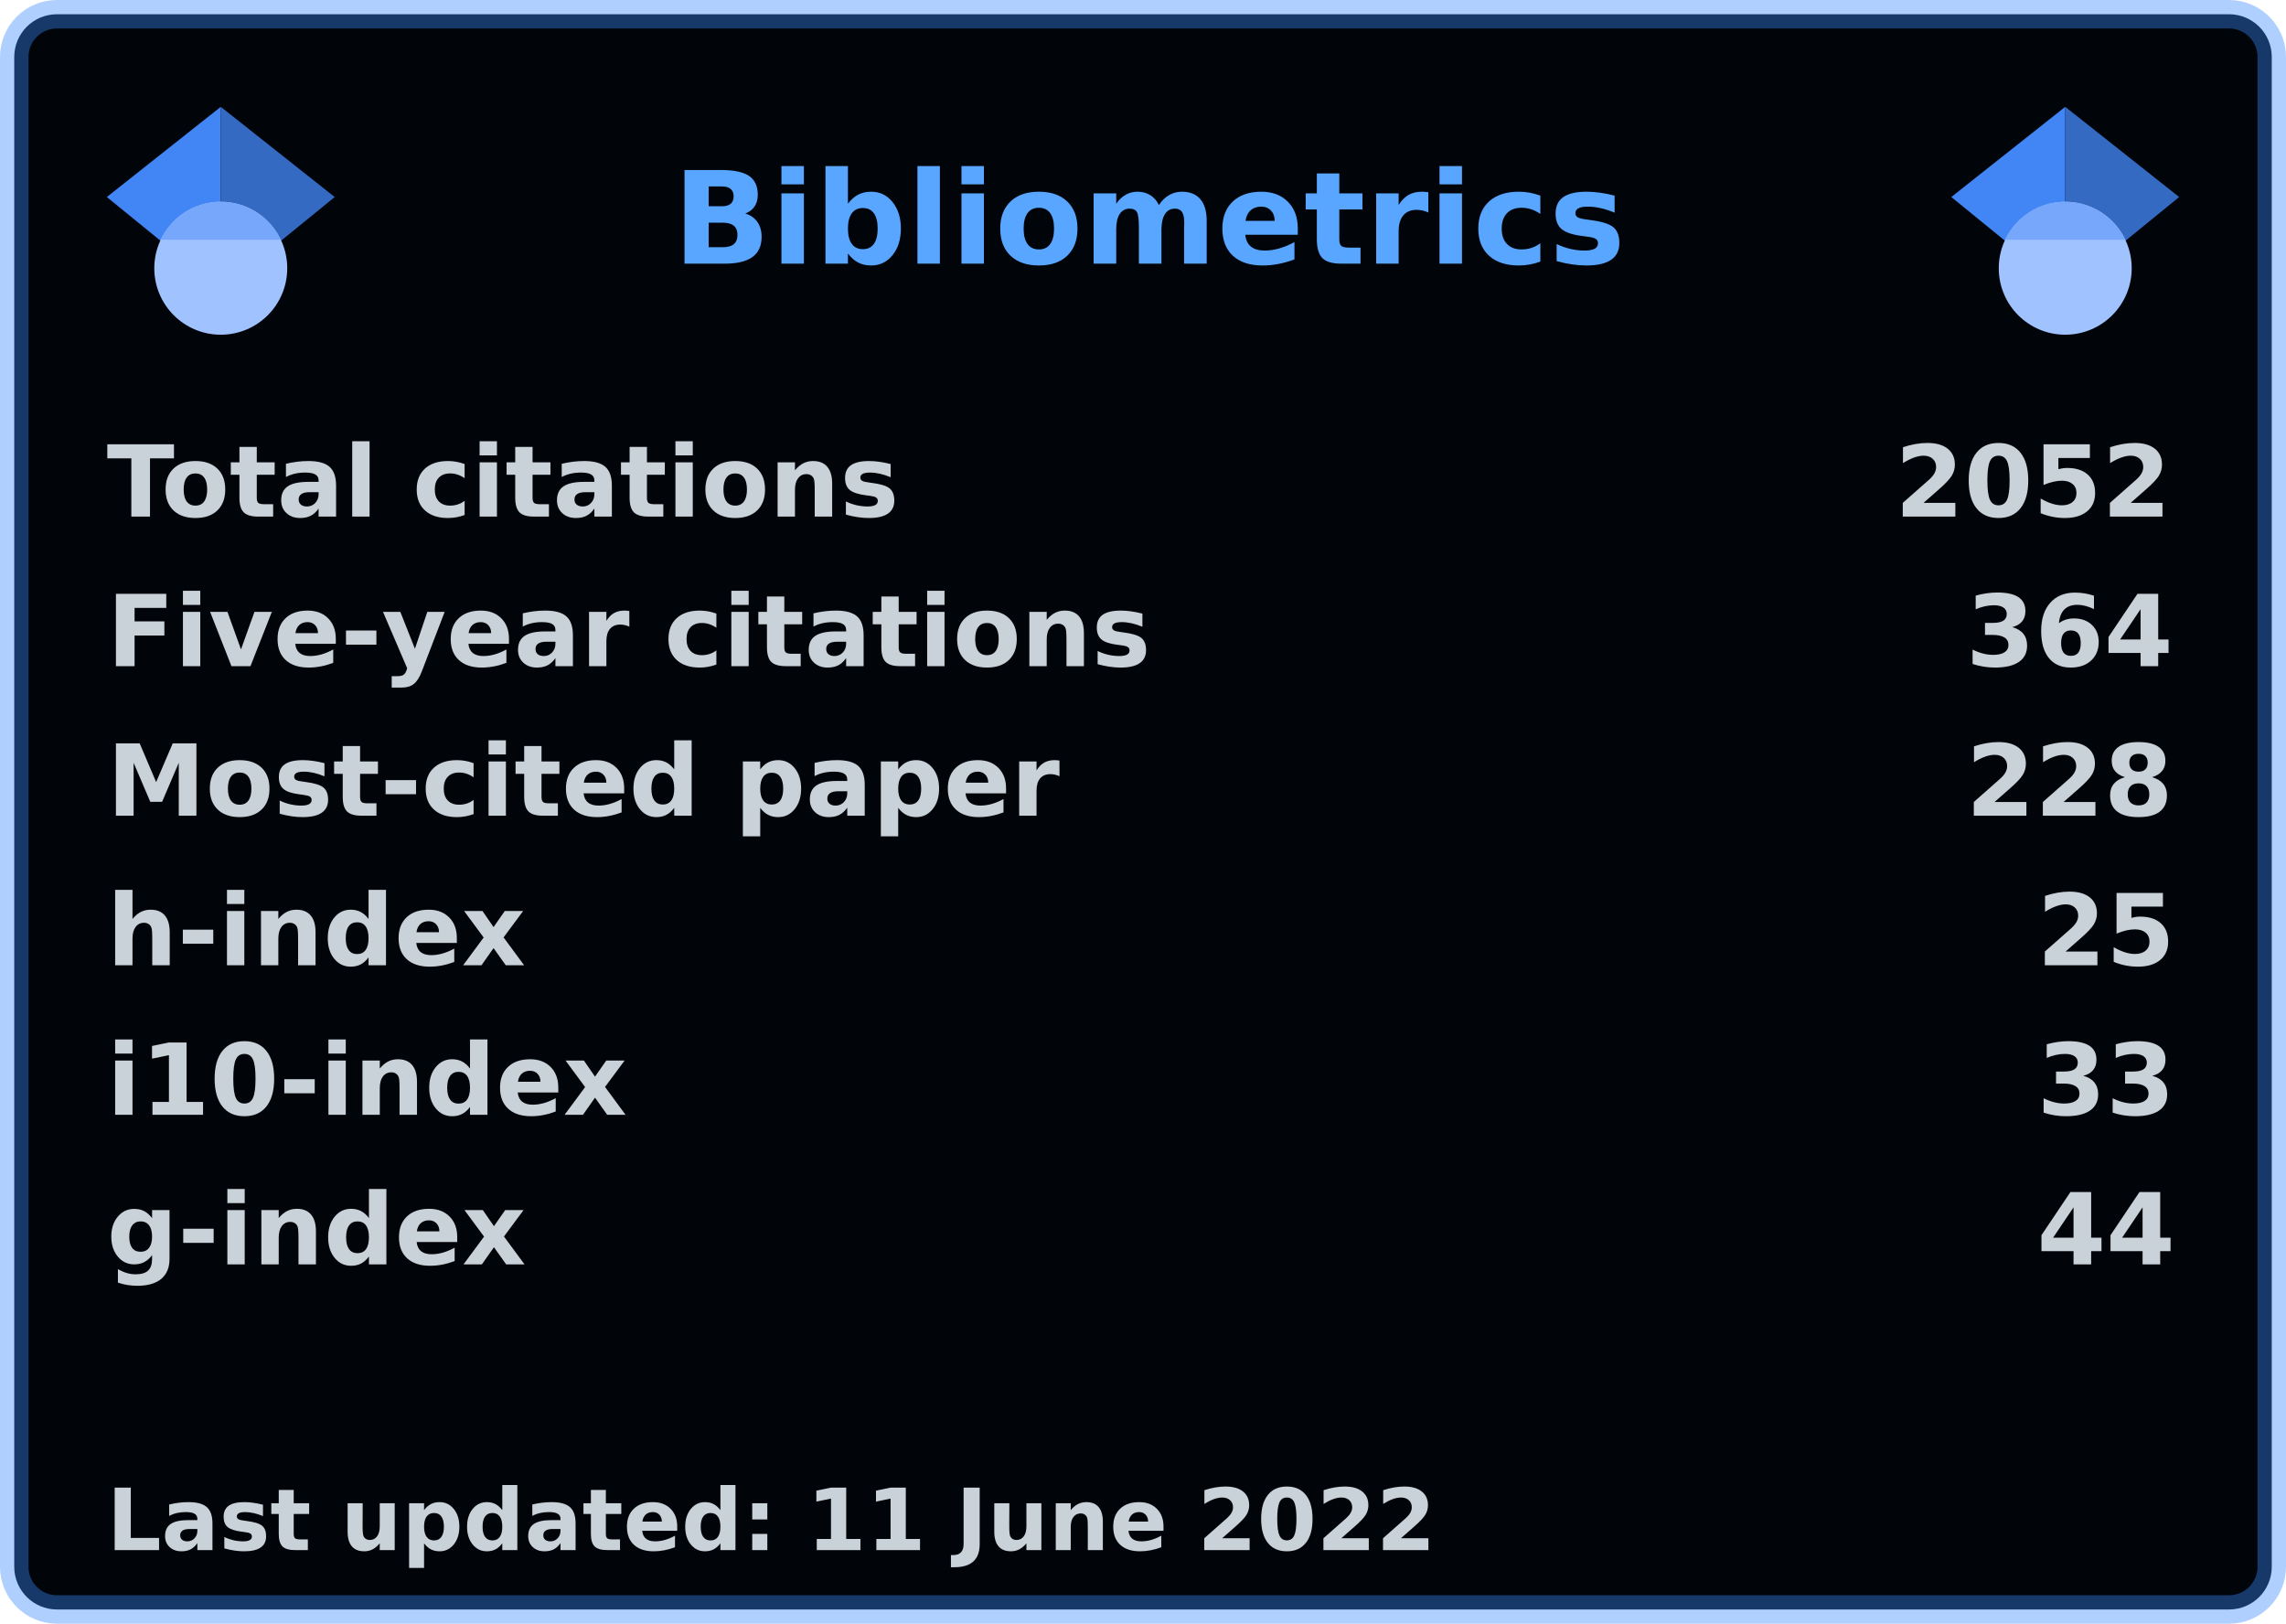
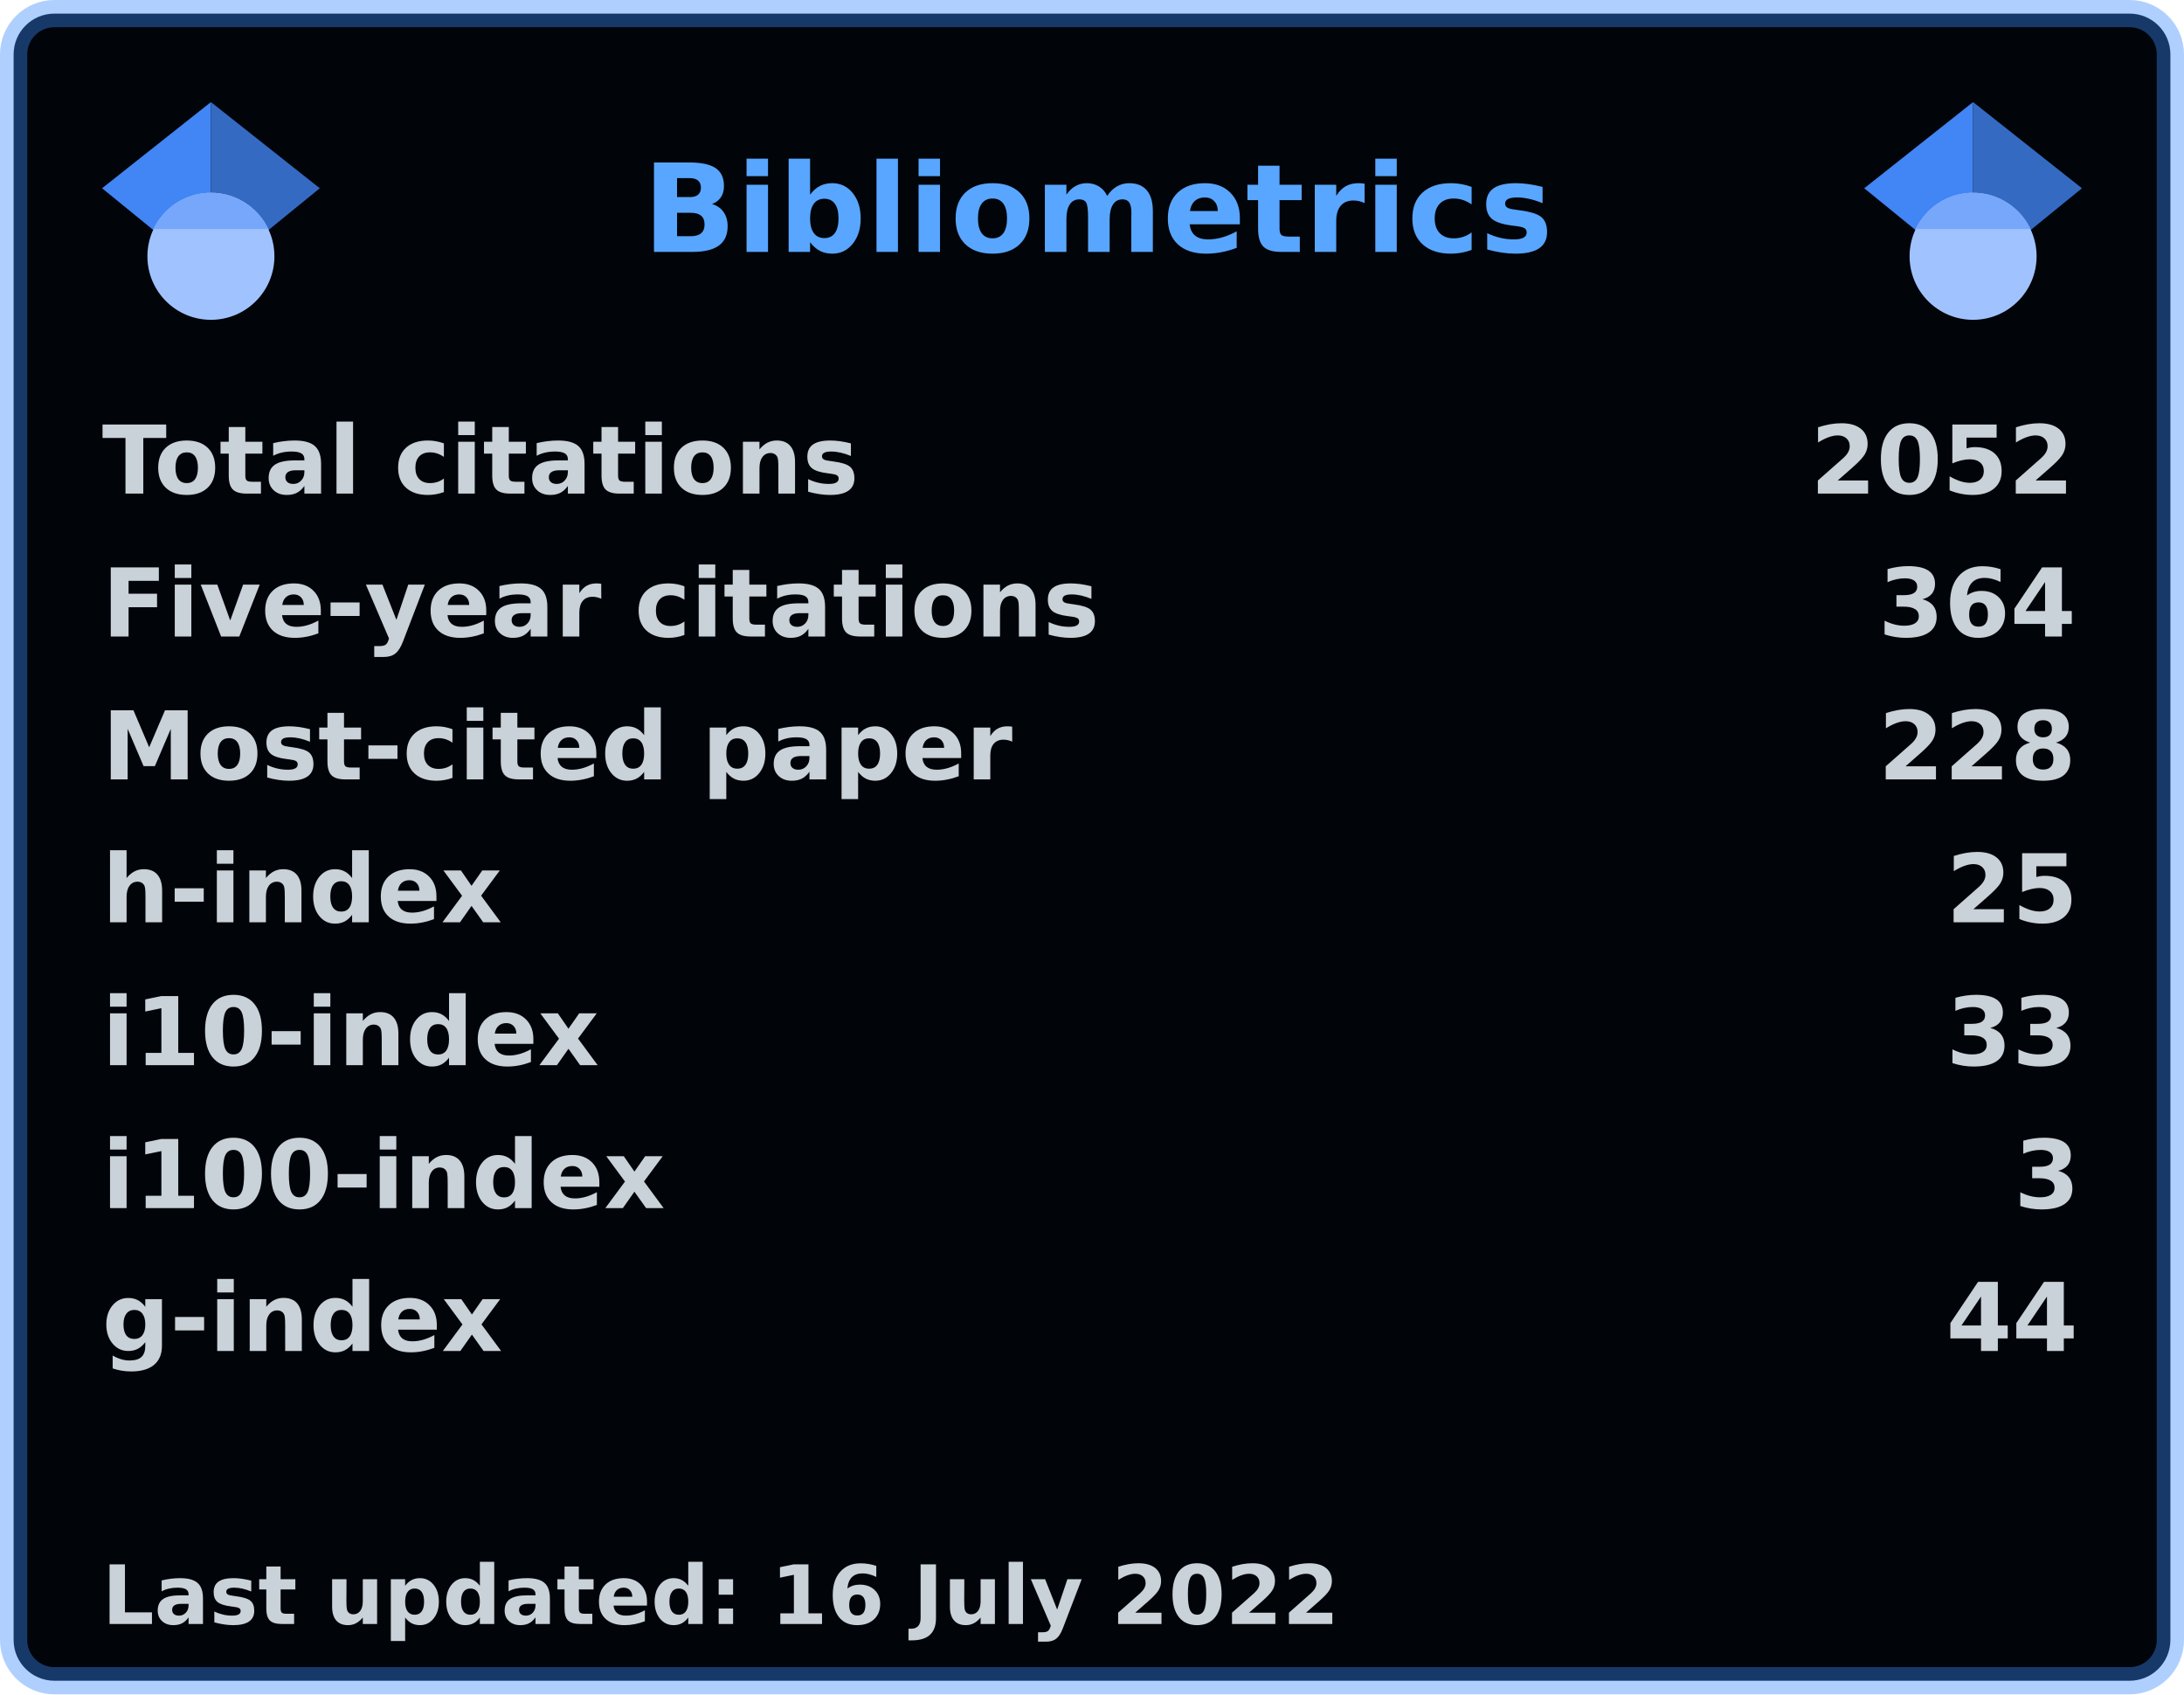
- <svg xmlns="http://www.w3.org/2000/svg" width="321" height="228" viewBox="0 0 321 228" lang="en" xml:lang="en">
-   <rect x="2" y="2" stroke-width="4" rx="6" width="317" height="224" stroke="rgba(56,139,253,0.4)" fill="#010409" />
+ <svg xmlns="http://www.w3.org/2000/svg" width="321" height="249" viewBox="0 0 321 249" lang="en" xml:lang="en">
+   <rect x="2" y="2" stroke-width="4" rx="6" width="317" height="245" stroke="rgba(56,139,253,0.4)" fill="#010409" />
  <g font-weight="600" font-size="110pt" font-family="Verdana,Geneva,DejaVu Sans,sans-serif" text-rendering="geometricPrecision">
    <text x="768" y="301" lengthAdjust="spacingAndGlyphs" textLength="1074" transform="scale(0.123)" fill="#58a6ff">Bibliometrics</text>
    <g fill="#c9d1d9">
      <g transform="translate(15, 60)">
        <g transform="scale(0.095)">
          <text lengthAdjust="spacingAndGlyphs" textLength="1170" x="0" y="132">Total citations</text>
          <text lengthAdjust="spacingAndGlyphs" textLength="420" x="2643" y="132">2052</text>
        </g>
      </g>
      <g transform="translate(15, 81)">
        <g transform="scale(0.095)">
          <text lengthAdjust="spacingAndGlyphs" textLength="1524" x="0" y="132">Five-year citations</text>
          <text lengthAdjust="spacingAndGlyphs" textLength="315" x="2748" y="132">364</text>
        </g>
      </g>
      <g transform="translate(15, 102)">
        <g transform="scale(0.095)">
          <text lengthAdjust="spacingAndGlyphs" textLength="1395" x="0" y="132">Most-cited paper</text>
          <text lengthAdjust="spacingAndGlyphs" textLength="315" x="2748" y="132">228</text>
        </g>
      </g>
      <g transform="translate(15, 123)">
        <g transform="scale(0.095)">
          <text lengthAdjust="spacingAndGlyphs" textLength="621" x="0" y="132">h-index</text>
          <text lengthAdjust="spacingAndGlyphs" textLength="210" x="2853" y="132">25</text>
        </g>
      </g>
      <g transform="translate(15, 144)">
        <g transform="scale(0.095)">
          <text lengthAdjust="spacingAndGlyphs" textLength="772" x="0" y="132">i10-index</text>
          <text lengthAdjust="spacingAndGlyphs" textLength="210" x="2853" y="132">33</text>
        </g>
      </g>
      <g transform="translate(15, 165)">
        <g transform="scale(0.095)">
+           <text lengthAdjust="spacingAndGlyphs" textLength="878" x="0" y="132">i100-index</text>
+           <text lengthAdjust="spacingAndGlyphs" textLength="105" x="2958" y="132">3</text>
+         </g>
+       </g>
+       <g transform="translate(15, 186)">
+         <g transform="scale(0.095)">
          <text lengthAdjust="spacingAndGlyphs" textLength="621" x="0" y="132">g-index</text>
          <text lengthAdjust="spacingAndGlyphs" textLength="210" x="2853" y="132">44</text>
        </g>
      </g>
-       <g transform="translate(15, 207)">
+       <g transform="translate(15, 228)">
        <g transform="scale(0.082)">
-           <text lengthAdjust="spacingAndGlyphs" textLength="2279" x="0" y="130">Last updated: 11 June 2022</text>
+           <text lengthAdjust="spacingAndGlyphs" textLength="2217" x="0" y="130">Last updated: 16 July 2022</text>
        </g>
      </g>
      <svg x="15" y="15" width="32" height="32" viewBox="0 0 512 512">
        <path fill="#4285f4" d="M256 411.12L0 202.667 256 0z" />
        <path fill="#356ac3" d="M256 411.12l256-208.453L256 0z" />
        <circle fill="#a0c3ff" cx="256" cy="362.667" r="149.333" />
        <path fill="#76a7fa" d="M121.037 298.667c23.968-50.453 75.392-85.334 134.963-85.334s110.995 34.881 134.963 85.334H121.037z" />
      </svg>
      <svg x="274" y="15" width="32" height="32" viewBox="0 0 512 512">
        <path fill="#4285f4" d="M256 411.12L0 202.667 256 0z" />
        <path fill="#356ac3" d="M256 411.12l256-208.453L256 0z" />
        <circle fill="#a0c3ff" cx="256" cy="362.667" r="149.333" />
        <path fill="#76a7fa" d="M121.037 298.667c23.968-50.453 75.392-85.334 134.963-85.334s110.995 34.881 134.963 85.334H121.037z" />
      </svg>
    </g>
  </g>
</svg>
